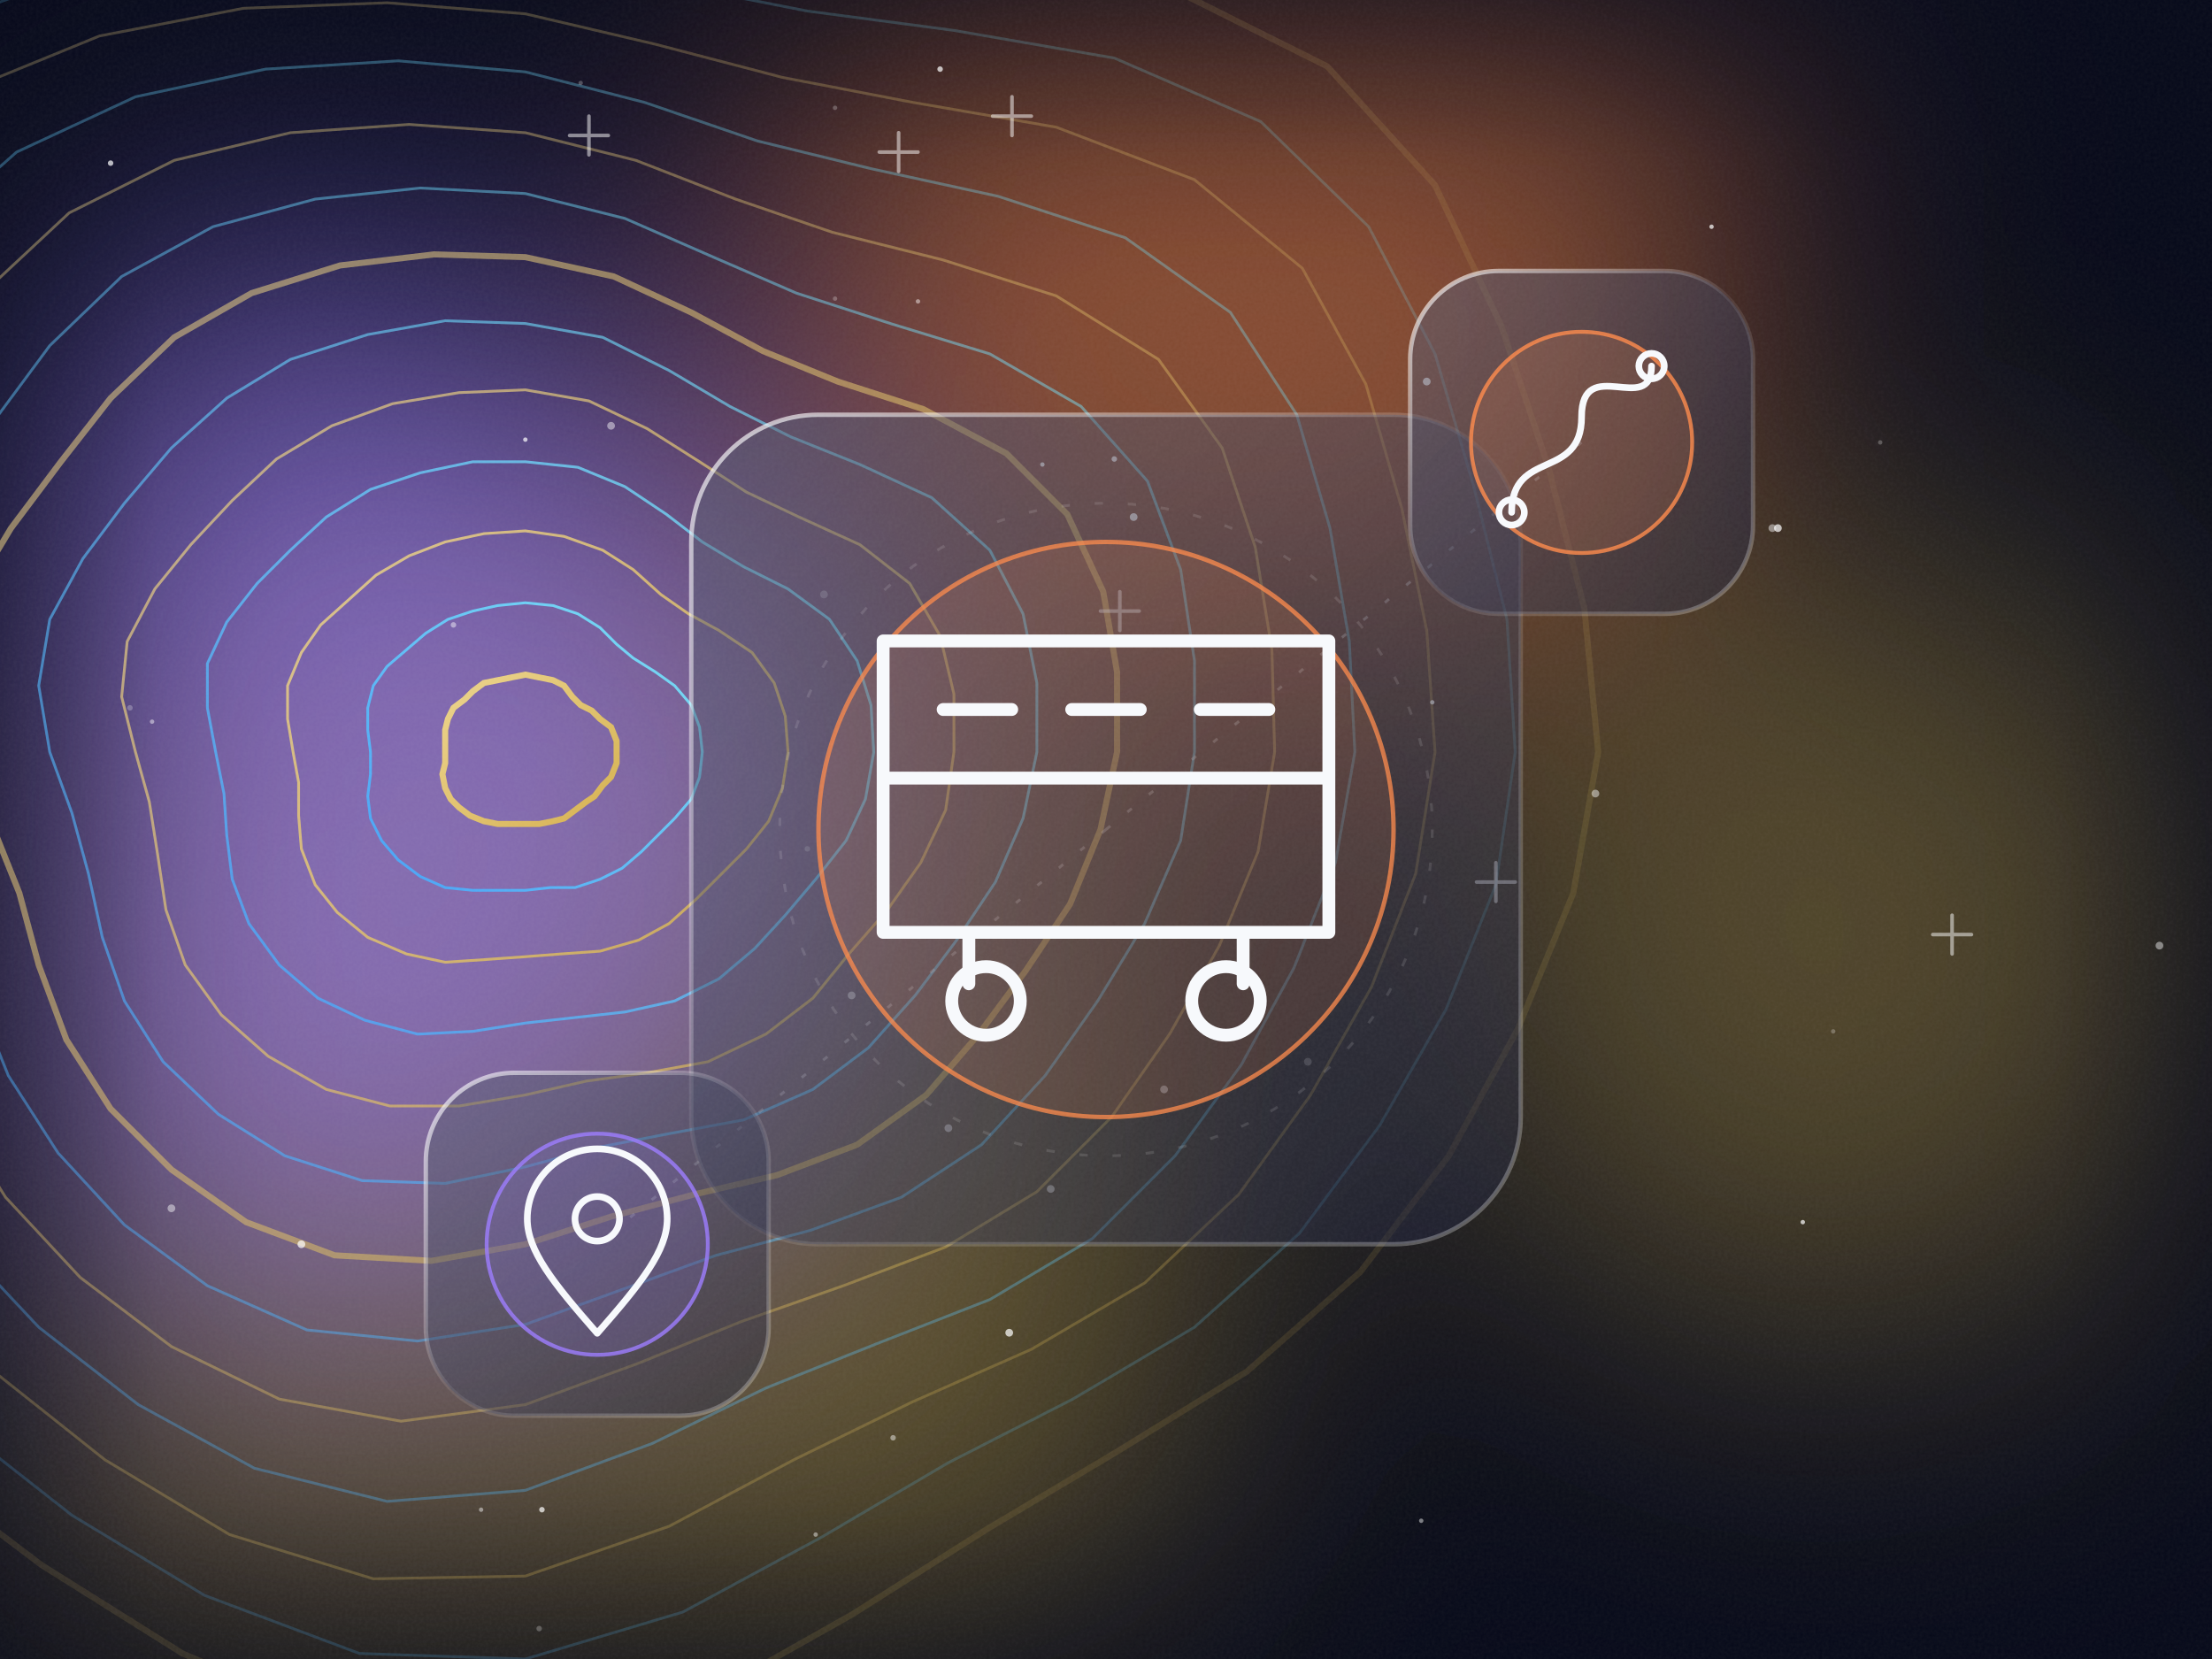
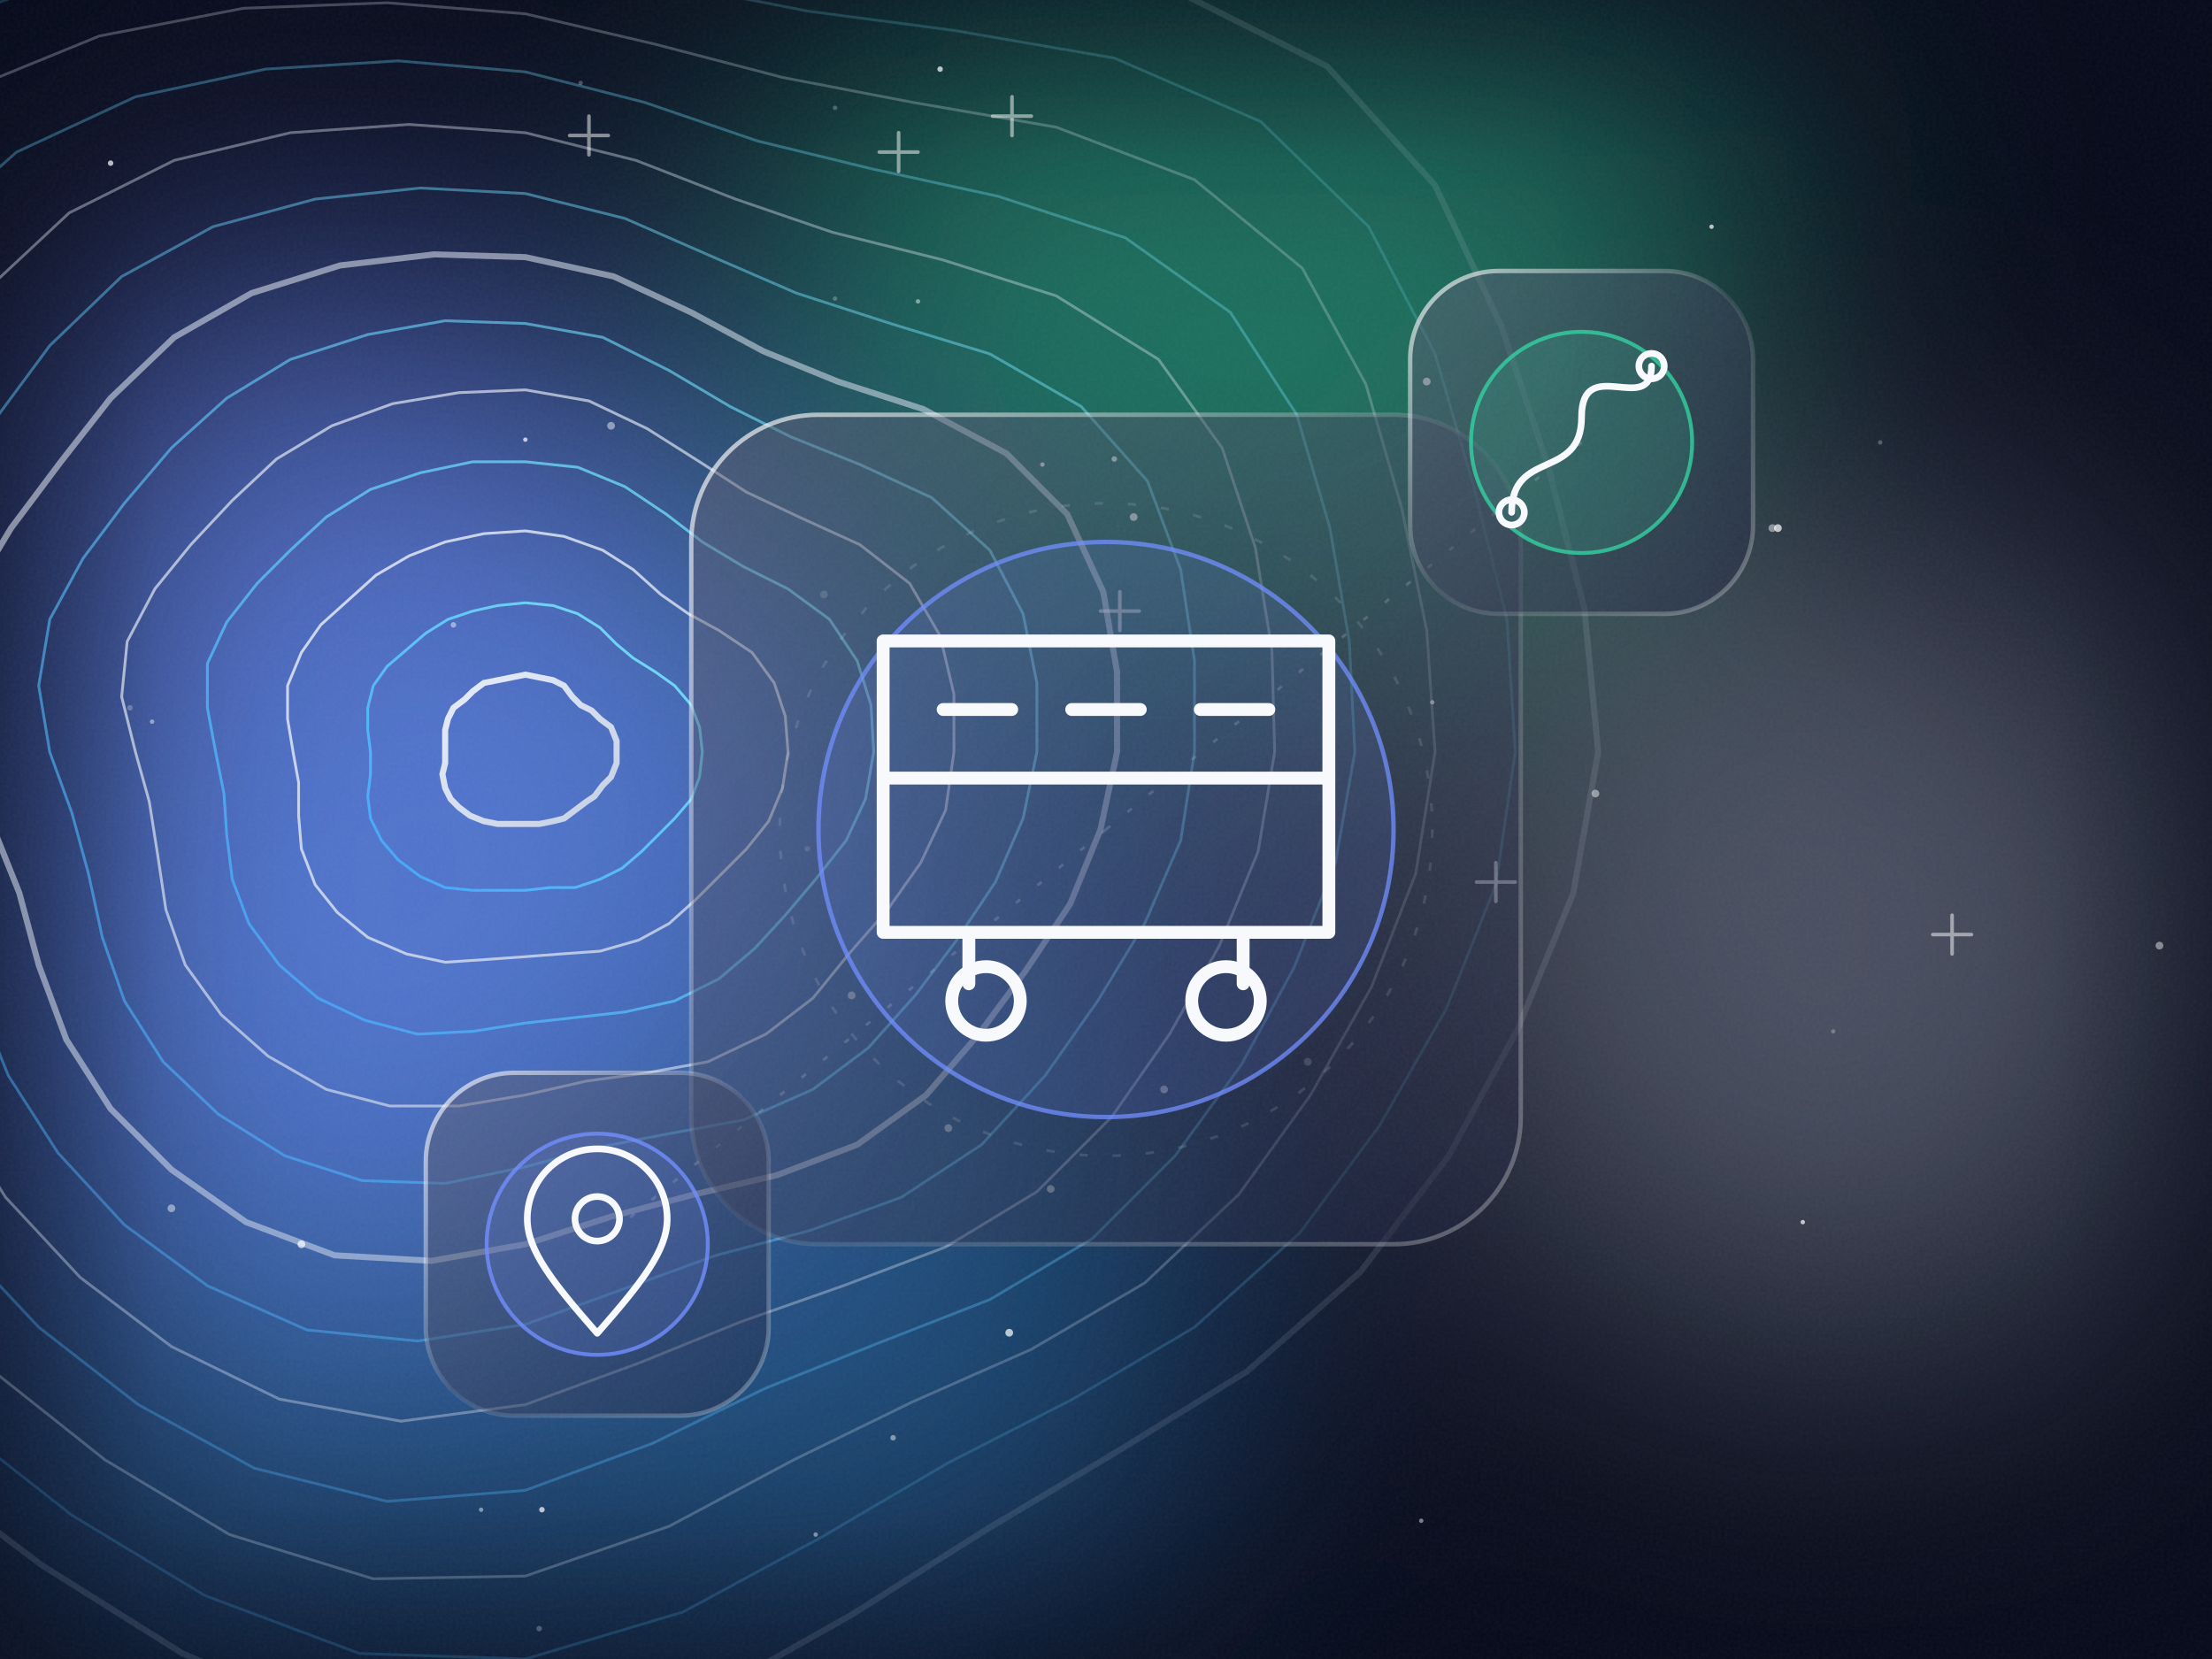
<svg xmlns="http://www.w3.org/2000/svg" viewBox="0 0 800 600" preserveAspectRatio="xMidYMid slice">
  <defs>
    <linearGradient id="gs" x1="0" y1="0" x2="1" y2="1">
      <stop offset="0" stop-color="#fff" stop-opacity=".7" />
      <stop offset=".5" stop-color="#fff" stop-opacity=".08" />
      <stop offset="1" stop-color="#fff" stop-opacity=".3" />
    </linearGradient>
    <linearGradient id="gf" x1="0" y1="0" x2="1" y2="1">
      <stop offset="0" stop-color="#fff" stop-opacity=".17" />
      <stop offset="1" stop-color="#fff" stop-opacity=".03" />
    </linearGradient>
    <linearGradient id="st1" x1="0" y1="0" x2="1" y2="1">
-       <stop offset="0" stop-color="#f1d98a" />
-       <stop offset="1" stop-color="#d9b44a" />
+       <stop offset="0" stop-color="#eef3fb" />
+       <stop offset="1" stop-color="#c9d3e6" />
    </linearGradient>
    <linearGradient id="st2" x1="0" y1="1" x2="1" y2="0">
      <stop offset="0" stop-color="#3ea6ff" />
      <stop offset="1" stop-color="#7cf0ff" />
    </linearGradient>
    <radialGradient id="orb">
      <stop offset="0" stop-color="#fff6d2" />
-       <stop offset=".35" stop-color="#d9b44a" />
-       <stop offset="1" stop-color="#d9b44a" stop-opacity="0" />
+       <stop offset=".35" stop-color="#c9d3e6" />
+       <stop offset="1" stop-color="#c9d3e6" stop-opacity="0" />
    </radialGradient>
    <filter id="grain" x="0" y="0" width="100%" height="100%">
      <feTurbulence type="fractalNoise" baseFrequency=".85" numOctaves="2" seed="4" />
      <feColorMatrix type="matrix" values="0 0 0 0 1  0 0 0 0 1  0 0 0 0 1  0 0 0 .55 0" />
    </filter>
    <filter id="b60" x="-50%" y="-50%" width="200%" height="200%">
      <feGaussianBlur stdDeviation="60" />
    </filter>
    <filter id="b24" x="-50%" y="-50%" width="200%" height="200%">
      <feGaussianBlur stdDeviation="24" />
    </filter>
  </defs>
  <rect width="800" height="600" fill="#050818" />
  <g filter="url(#b60)">
-     <circle cx="193" cy="427" r="249" fill="#d9b44a" opacity="0.42" />
-     <circle cx="453" cy="79" r="177" fill="#ff8a4a" opacity="0.52" />
-     <circle cx="117" cy="285" r="188" fill="#9b7bff" opacity="0.62" />
-     <circle cx="660" cy="339" r="150" fill="#d9b44a" opacity=".35" />
+     <circle cx="193" cy="427" r="249" fill="#3ea6ff" opacity="0.42" />
+     <circle cx="453" cy="79" r="177" fill="#2fd0a0" opacity="0.52" />
+     <circle cx="117" cy="285" r="188" fill="#6f8cff" opacity="0.62" />
+     <circle cx="660" cy="339" r="150" fill="#c9d3e6" opacity=".35" />
  </g>
  <path d="M223 272 L223 276 L221 281 L218 284 L215 288 L212 290 L208 293 L204 296 L200 297 L195 298 L190 298 L185 298 L180 298 L175 297 L170 295 L166 292 L163 289 L161 285 L160 280 L161 276 L161 272 L161 268 L161 264 L162 260 L164 256 L168 253 L171 250 L175 247 L180 246 L185 245 L190 244 L195 245 L200 246 L204 248 L207 252 L210 255 L214 257 L217 260 L221 263 L223 268Z" fill="none" stroke="url(#st1)" stroke-width="2.2" stroke-opacity="0.95" />
  <path d="M254 272 L253 281 L250 289 L244 296 L238 302 L232 308 L225 314 L217 318 L208 321 L199 321 L190 322 L181 322 L171 322 L161 321 L152 317 L144 311 L138 304 L134 296 L133 288 L134 280 L134 272 L133 264 L133 256 L135 248 L140 241 L147 235 L154 229 L162 224 L171 221 L180 219 L190 218 L200 219 L209 222 L217 227 L223 233 L229 238 L237 243 L244 248 L250 255 L253 263Z" fill="none" stroke="url(#st2)" stroke-width="1.0" stroke-opacity="0.88" />
  <path d="M285 272 L283 285 L278 297 L270 307 L261 316 L252 325 L242 334 L231 340 L217 344 L203 345 L190 346 L176 347 L161 348 L147 345 L133 339 L122 330 L114 320 L109 307 L108 295 L108 283 L106 272 L104 260 L104 248 L109 236 L116 226 L126 217 L136 208 L148 201 L161 196 L175 193 L190 192 L204 194 L218 199 L229 206 L239 215 L249 222 L260 228 L272 236 L280 247 L284 259Z" fill="none" stroke="url(#st1)" stroke-width="1.0" stroke-opacity="0.81" />
  <path d="M316 272 L313 289 L306 304 L295 318 L284 331 L273 343 L260 354 L244 362 L226 366 L208 368 L190 370 L171 373 L151 374 L132 369 L115 361 L101 349 L90 334 L84 318 L82 302 L81 287 L78 272 L75 256 L75 240 L82 225 L93 211 L105 199 L118 187 L134 177 L152 171 L171 167 L190 167 L209 169 L226 176 L241 186 L254 196 L269 205 L285 213 L300 224 L310 239 L315 255Z" fill="none" stroke="url(#st2)" stroke-width="1.0" stroke-opacity="0.74" />
  <path d="M345 272 L342 293 L333 312 L321 329 L307 345 L294 361 L277 374 L256 384 L234 388 L212 391 L190 396 L166 400 L141 400 L118 394 L97 382 L80 367 L67 349 L60 329 L57 309 L54 290 L49 272 L44 252 L46 232 L56 213 L69 197 L84 181 L100 166 L120 154 L142 146 L166 142 L190 141 L213 145 L234 155 L253 167 L270 178 L289 187 L311 197 L329 211 L340 230 L345 251Z" fill="none" stroke="url(#st1)" stroke-width="1.0" stroke-opacity="0.67" />
  <path d="M375 272 L370 296 L360 319 L346 340 L331 360 L314 379 L294 394 L269 405 L242 410 L216 415 L190 422 L161 428 L131 427 L103 418 L79 403 L59 384 L45 362 L37 339 L32 316 L26 294 L18 272 L14 248 L18 224 L30 202 L45 182 L62 162 L82 144 L105 130 L133 121 L161 116 L190 117 L218 122 L242 134 L264 147 L286 158 L311 168 L337 180 L358 199 L370 222 L375 247Z" fill="none" stroke="url(#st2)" stroke-width="1.0" stroke-opacity="0.60" />
  <path d="M404 272 L398 300 L387 327 L371 351 L354 374 L335 396 L310 414 L281 425 L251 432 L221 440 L190 450 L156 456 L121 454 L89 442 L62 423 L40 401 L24 376 L14 349 L7 323 L-3 298 L-13 272 L-17 244 L-11 216 L4 191 L22 167 L40 144 L63 122 L91 106 L123 96 L157 92 L190 93 L222 100 L250 113 L276 127 L303 138 L334 148 L364 164 L386 186 L399 214 L404 243Z" fill="none" stroke="url(#st1)" stroke-width="2.2" stroke-opacity="0.53" />
  <path d="M432 272 L427 304 L414 334 L397 362 L378 389 L355 414 L326 433 L293 445 L259 454 L226 466 L190 479 L151 485 L111 481 L75 465 L45 443 L21 417 L3 389 L-9 359 L-20 330 L-33 302 L-45 272 L-48 240 L-38 208 L-21 180 L-2 152 L18 125 L44 100 L77 82 L114 72 L152 68 L190 70 L226 79 L258 93 L288 106 L322 117 L358 128 L391 147 L415 174 L427 206 L432 239Z" fill="none" stroke="url(#st2)" stroke-width="1.0" stroke-opacity="0.46" />
  <path d="M461 272 L455 308 L441 342 L423 374 L402 404 L375 431 L342 451 L305 465 L268 478 L231 493 L190 508 L145 514 L101 506 L62 487 L29 462 L2 433 L-18 401 L-33 369 L-47 338 L-63 306 L-76 272 L-78 236 L-66 201 L-47 169 L-27 137 L-5 105 L25 77 L63 58 L105 48 L148 45 L190 48 L230 58 L266 72 L301 84 L341 94 L382 107 L419 130 L442 162 L454 198 L460 235Z" fill="none" stroke="url(#st1)" stroke-width="1.0" stroke-opacity="0.39" />
  <path d="M490 272 L483 312 L468 350 L449 385 L425 418 L395 448 L358 470 L317 486 L277 502 L236 522 L190 539 L140 543 L92 531 L50 508 L14 480 L-16 448 L-39 414 L-57 380 L-75 346 L-95 311 L-108 272 L-107 232 L-92 193 L-73 157 L-53 121 L-28 85 L6 55 L49 35 L96 25 L144 22 L190 26 L233 37 L274 51 L315 61 L361 71 L407 86 L445 113 L469 150 L481 191 L488 232Z" fill="none" stroke="url(#st2)" stroke-width="1.0" stroke-opacity="0.33" />
  <path d="M519 272 L512 316 L496 357 L474 396 L448 432 L414 464 L373 488 L330 507 L287 528 L242 552 L190 570 L135 571 L83 555 L38 528 L-1 497 L-34 464 L-60 427 L-82 391 L-105 354 L-127 315 L-139 272 L-136 228 L-119 186 L-99 146 L-79 104 L-52 65 L-13 33 L36 13 L88 3 L140 1 L190 5 L237 16 L283 28 L330 37 L382 46 L432 65 L471 97 L494 139 L507 184 L516 228Z" fill="none" stroke="url(#st1)" stroke-width="1.0" stroke-opacity="0.26" />
  <path d="M548 272 L541 320 L523 365 L499 407 L470 446 L432 480 L388 506 L343 529 L297 556 L247 583 L190 600 L130 598 L74 577 L26 548 L-16 515 L-52 479 L-81 441 L-108 402 L-135 362 L-159 319 L-170 272 L-163 224 L-146 178 L-127 134 L-106 88 L-76 44 L-31 12 L24 -8 L80 -17 L136 -20 L190 -15 L241 -6 L292 4 L345 11 L403 21 L456 44 L495 82 L519 128 L533 176 L545 224Z" fill="none" stroke="url(#st2)" stroke-width="1.0" stroke-opacity="0.19" />
  <path d="M578 272 L569 323 L549 372 L524 418 L492 460 L451 496 L404 525 L357 553 L308 584 L253 615 L190 630 L125 623 L66 598 L15 566 L-30 532 L-70 495 L-104 455 L-135 414 L-165 371 L-190 324 L-200 272 L-191 220 L-174 171 L-156 121 L-134 70 L-99 24 L-48 -9 L12 -28 L73 -37 L132 -40 L190 -36 L246 -29 L301 -22 L361 -16 L424 -4 L480 24 L519 67 L543 118 L560 169 L573 220Z" fill="none" stroke="url(#st1)" stroke-width="2.2" stroke-opacity="0.12" />
  <circle cx="295" cy="555" r="0.8" fill="#fff" opacity="0.45" />
  <circle cx="343" cy="408" r="1.4" fill="#fff" opacity="0.45" />
  <circle cx="332" cy="109" r="0.8" fill="#fff" opacity="0.45" />
  <circle cx="55" cy="261" r="0.8" fill="#fff" opacity="0.45" />
  <circle cx="190" cy="159" r="0.8" fill="#fff" opacity="0.7" />
  <circle cx="781" cy="342" r="1.4" fill="#fff" opacity="0.45" />
  <circle cx="577" cy="287" r="1.4" fill="#fff" opacity="0.45" />
  <circle cx="643" cy="191" r="1.4" fill="#fff" opacity="0.7" />
  <circle cx="109" cy="450" r="1.4" fill="#fff" opacity="0.7" />
  <circle cx="403" cy="166" r="1" fill="#fff" opacity="0.7" />
  <circle cx="323" cy="520" r="1" fill="#fff" opacity="0.45" />
  <circle cx="421" cy="394" r="1.4" fill="#fff" opacity="0.45" />
  <circle cx="292" cy="307" r="1" fill="#fff" opacity="0.25" />
  <circle cx="210" cy="30" r="0.8" fill="#fff" opacity="0.25" />
  <circle cx="473" cy="384" r="1.4" fill="#fff" opacity="0.25" />
  <circle cx="174" cy="546" r="0.8" fill="#fff" opacity="0.45" />
  <circle cx="516" cy="138" r="1.4" fill="#fff" opacity="0.7" />
  <circle cx="308" cy="360" r="1.4" fill="#fff" opacity="0.45" />
  <circle cx="164" cy="226" r="1" fill="#fff" opacity="0.45" />
  <circle cx="619" cy="82" r="0.8" fill="#fff" opacity="0.7" />
  <circle cx="302" cy="108" r="0.8" fill="#fff" opacity="0.25" />
  <circle cx="680" cy="160" r="0.8" fill="#fff" opacity="0.25" />
  <circle cx="514" cy="550" r="0.8" fill="#fff" opacity="0.45" />
  <circle cx="663" cy="373" r="0.8" fill="#fff" opacity="0.25" />
  <circle cx="302" cy="39" r="0.8" fill="#fff" opacity="0.25" />
  <circle cx="40" cy="59" r="1" fill="#fff" opacity="0.7" />
  <circle cx="298" cy="215" r="1.4" fill="#fff" opacity="0.25" />
  <circle cx="62" cy="437" r="1.4" fill="#fff" opacity="0.45" />
  <circle cx="340" cy="25" r="1" fill="#fff" opacity="0.7" />
  <circle cx="47" cy="256" r="1" fill="#fff" opacity="0.25" />
  <circle cx="377" cy="168" r="0.8" fill="#fff" opacity="0.7" />
  <circle cx="518" cy="254" r="0.8" fill="#fff" opacity="0.7" />
  <circle cx="380" cy="430" r="1.4" fill="#fff" opacity="0.45" />
  <circle cx="195" cy="589" r="1" fill="#fff" opacity="0.25" />
  <circle cx="410" cy="187" r="1.4" fill="#fff" opacity="0.7" />
  <circle cx="365" cy="482" r="1.4" fill="#fff" opacity="0.7" />
  <circle cx="652" cy="442" r="0.8" fill="#fff" opacity="0.7" />
  <circle cx="641" cy="191" r="1.4" fill="#fff" opacity="0.45" />
  <circle cx="221" cy="154" r="1.4" fill="#fff" opacity="0.45" />
  <circle cx="196" cy="546" r="1" fill="#fff" opacity="0.7" />
  <path d="M366 35V49M359 42H373" stroke="#fff" stroke-opacity=".5" stroke-width="1.3" stroke-linecap="round" />
  <path d="M541 312V326M534 319H548" stroke="#fff" stroke-opacity=".5" stroke-width="1.3" stroke-linecap="round" />
  <path d="M405 214V228M398 221H412" stroke="#fff" stroke-opacity=".5" stroke-width="1.3" stroke-linecap="round" />
  <path d="M706 331V345M699 338H713" stroke="#fff" stroke-opacity=".5" stroke-width="1.3" stroke-linecap="round" />
  <path d="M213 42V56M206 49H220" stroke="#fff" stroke-opacity=".5" stroke-width="1.3" stroke-linecap="round" />
  <path d="M325 48V62M318 55H332" stroke="#fff" stroke-opacity=".5" stroke-width="1.3" stroke-linecap="round" />
  <path d="M400 300L572 160" stroke="#fff" stroke-opacity=".3" stroke-dasharray="2 8" />
  <path d="M400 300L216 450" stroke="#fff" stroke-opacity=".3" stroke-dasharray="2 8" />
  <rect x="250.0" y="150.0" width="300" height="300" rx="46" fill="#0a1030" opacity=".4" />
  <rect x="250.0" y="150.0" width="300" height="300" rx="46" fill="url(#gf)" stroke="url(#gs)" stroke-width="1.6" />
-   <circle cx="400" cy="300" r="104" fill="#ff8a4a" opacity=".13" />
-   <circle cx="400" cy="300" r="104" fill="none" stroke="#ff8a4a" stroke-opacity=".75" stroke-width="1.6" />
+   <circle cx="400" cy="300" r="104" fill="#6f8cff" opacity=".13" />
+   <circle cx="400" cy="300" r="104" fill="none" stroke="#6f8cff" stroke-opacity=".75" stroke-width="1.6" />
  <circle cx="400" cy="300" r="118" fill="none" stroke="#fff" stroke-opacity=".12" stroke-dasharray="3 9" />
  <g transform="translate(400 300) scale(3.1)" fill="none" stroke="#f7f9fc" stroke-width="1.5" stroke-linecap="round" stroke-linejoin="round">
    <path d="M-26 -22h52v34h-52z M-26 -6h52 M-19 -14h8 M-4 -14h8 M11 -14h8 M-16 12v6 M16 12v6" />
    <circle cx="-14" cy="20" r="4" />
    <circle cx="14" cy="20" r="4" />
  </g>
  <rect x="510" y="98" width="124" height="124" rx="32" fill="#0a1030" opacity=".4" />
  <rect x="510" y="98" width="124" height="124" rx="32" fill="url(#gf)" stroke="url(#gs)" stroke-width="1.6" />
-   <circle cx="572" cy="160" r="40" fill="#ff8a4a" opacity=".16" />
-   <circle cx="572" cy="160" r="40" fill="none" stroke="#ff8a4a" stroke-opacity=".8" stroke-width="1.4" />
+   <circle cx="572" cy="160" r="40" fill="#2fd0a0" opacity=".16" />
+   <circle cx="572" cy="160" r="40" fill="none" stroke="#2fd0a0" stroke-opacity=".8" stroke-width="1.4" />
  <g transform="translate(572 160) scale(1.15)" fill="none" stroke="#f7f9fc" stroke-width="2.1" stroke-linecap="round" stroke-linejoin="round">
    <path d="M-22 22C-22 2 0 12 0 -8S22 -8 22 -24" />
    <circle cx="-22" cy="22" r="4" />
    <circle cx="22" cy="-24" r="4" />
  </g>
  <rect x="154" y="388" width="124" height="124" rx="32" fill="#0a1030" opacity=".4" />
  <rect x="154" y="388" width="124" height="124" rx="32" fill="url(#gf)" stroke="url(#gs)" stroke-width="1.6" />
-   <circle cx="216" cy="450" r="40" fill="#9b7bff" opacity=".16" />
-   <circle cx="216" cy="450" r="40" fill="none" stroke="#9b7bff" stroke-opacity=".8" stroke-width="1.4" />
+   <circle cx="216" cy="450" r="40" fill="#6f8cff" opacity=".16" />
+   <circle cx="216" cy="450" r="40" fill="none" stroke="#6f8cff" stroke-opacity=".8" stroke-width="1.4" />
  <g transform="translate(216 450) scale(1.15)" fill="none" stroke="#f7f9fc" stroke-width="2.1" stroke-linecap="round" stroke-linejoin="round">
    <path d="M0 28C-14 12-22 2-22 -8a22 22 0 0 1 44 0C22 2 14 12 0 28z" />
    <circle cx="0" cy="-8" r="7" />
  </g>
  <rect width="800" height="600" filter="url(#grain)" opacity="0.08" />
</svg>
